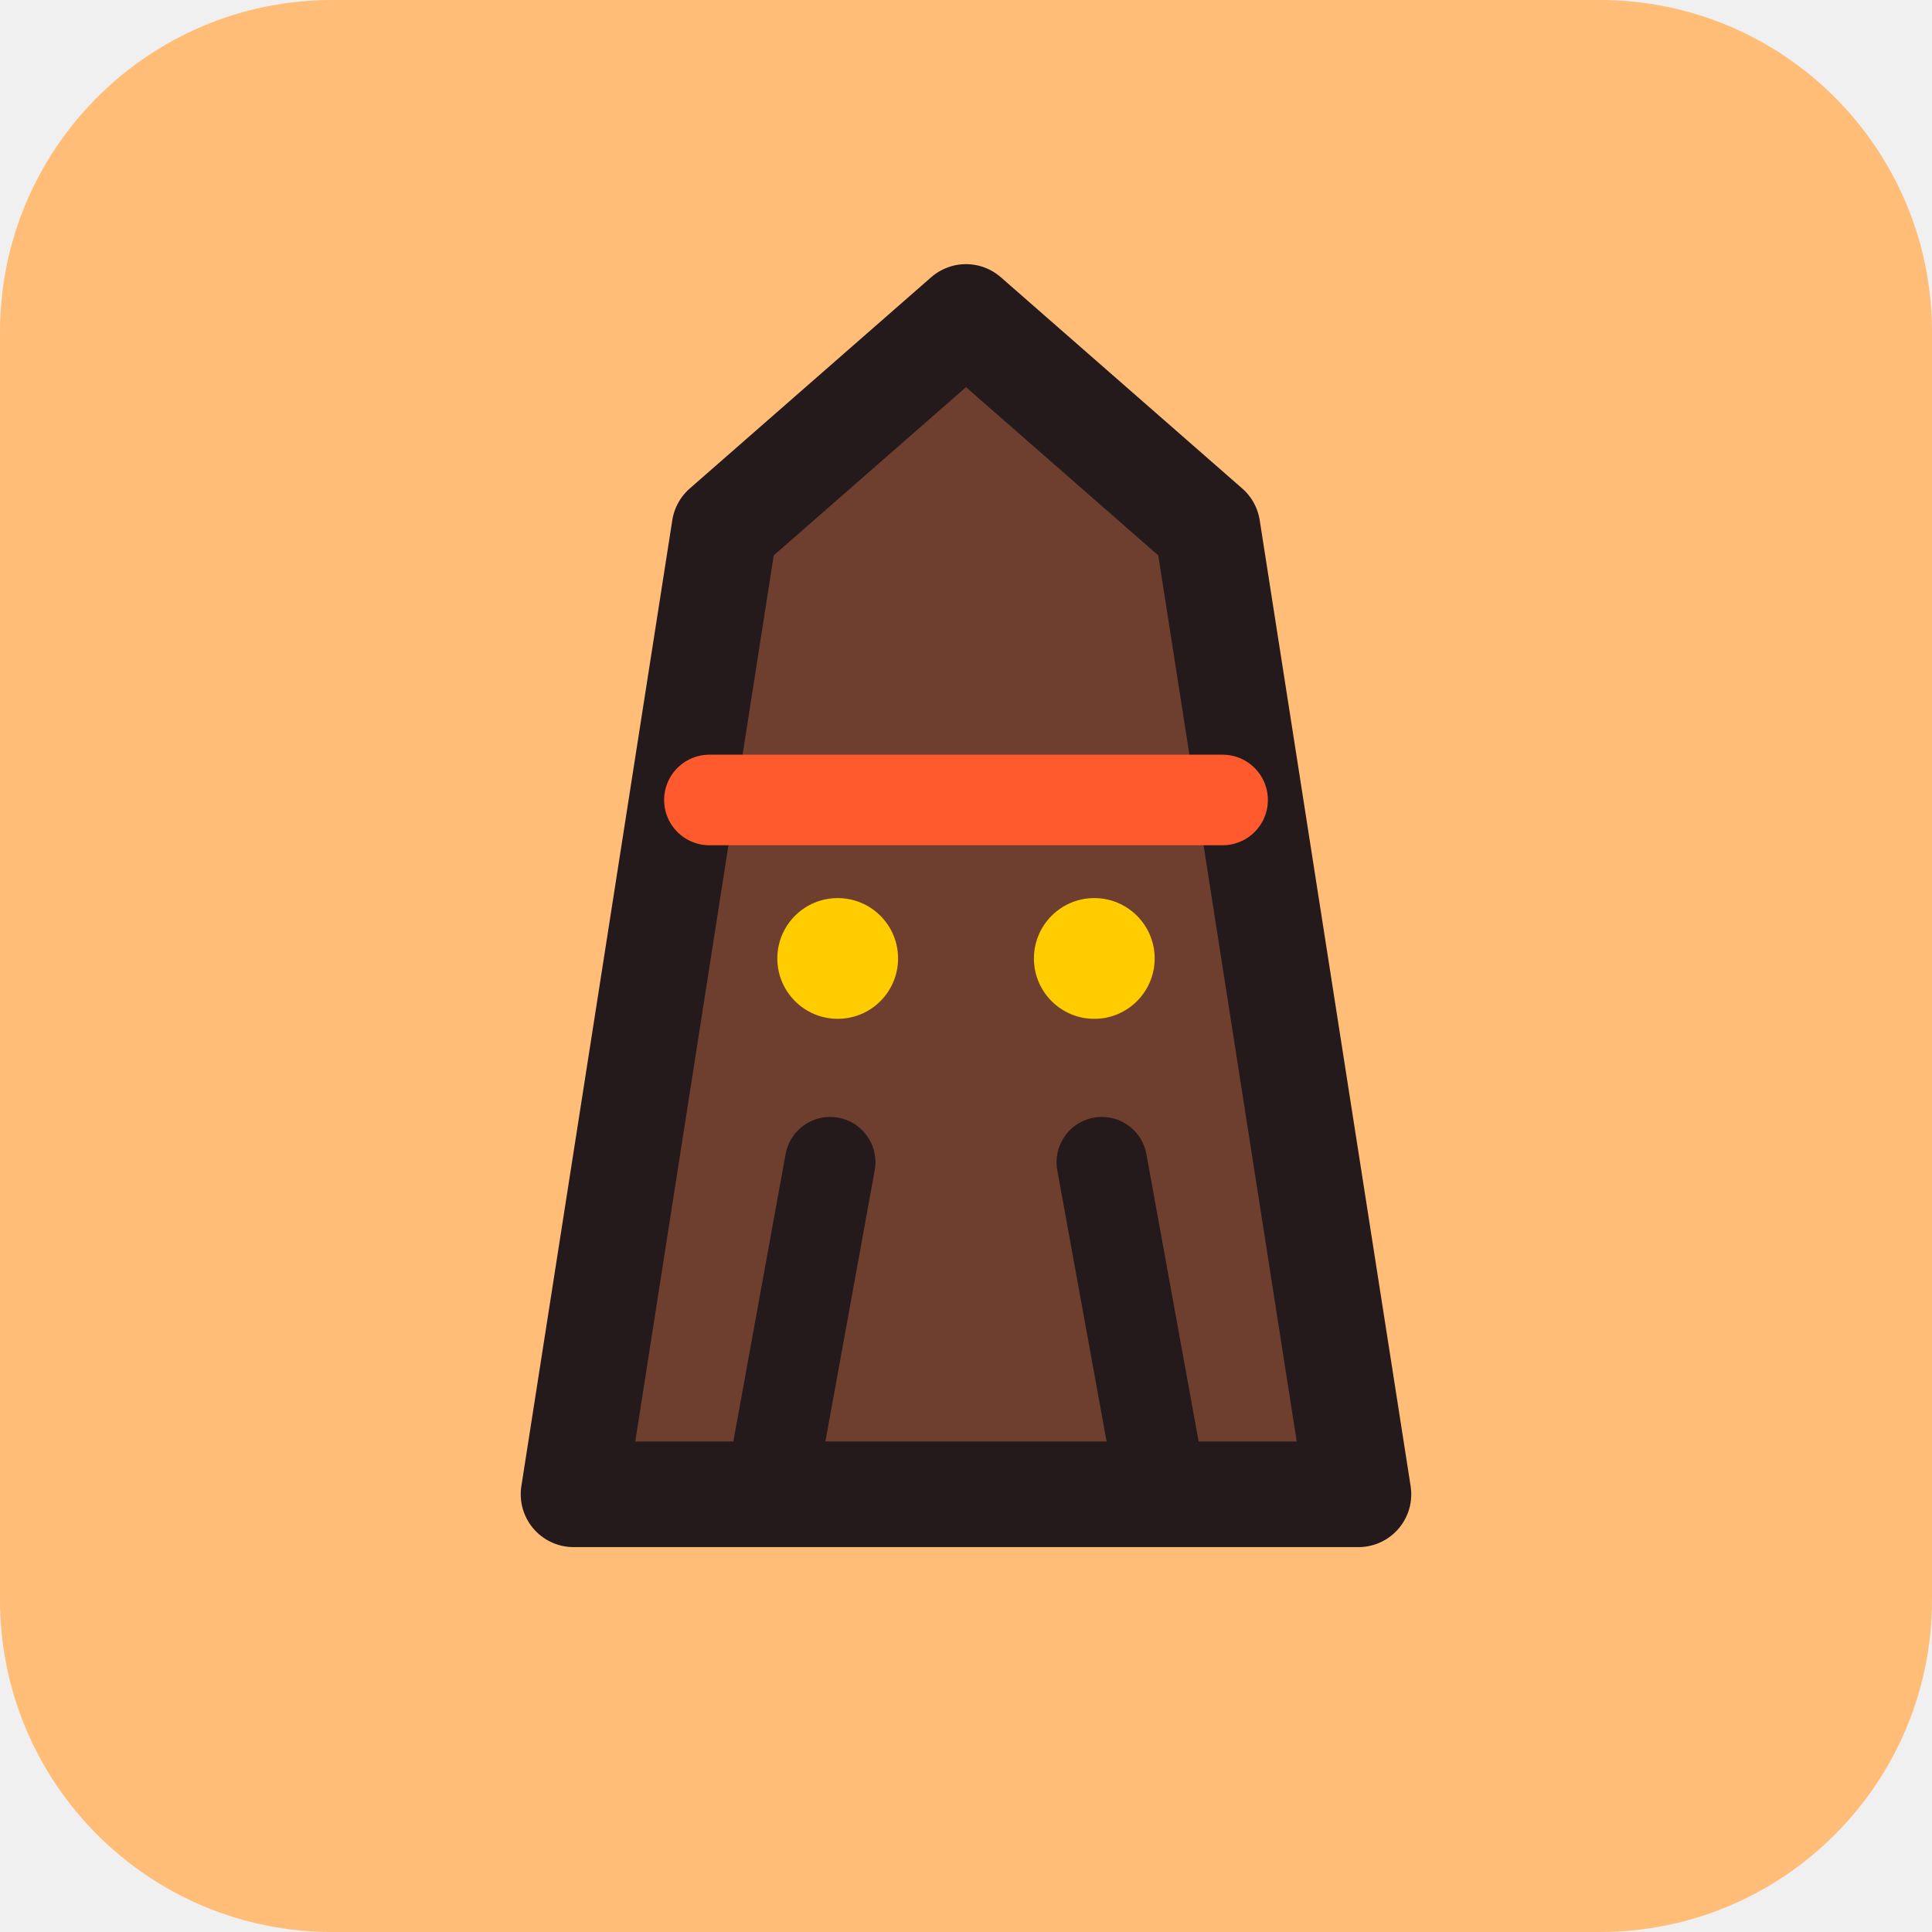
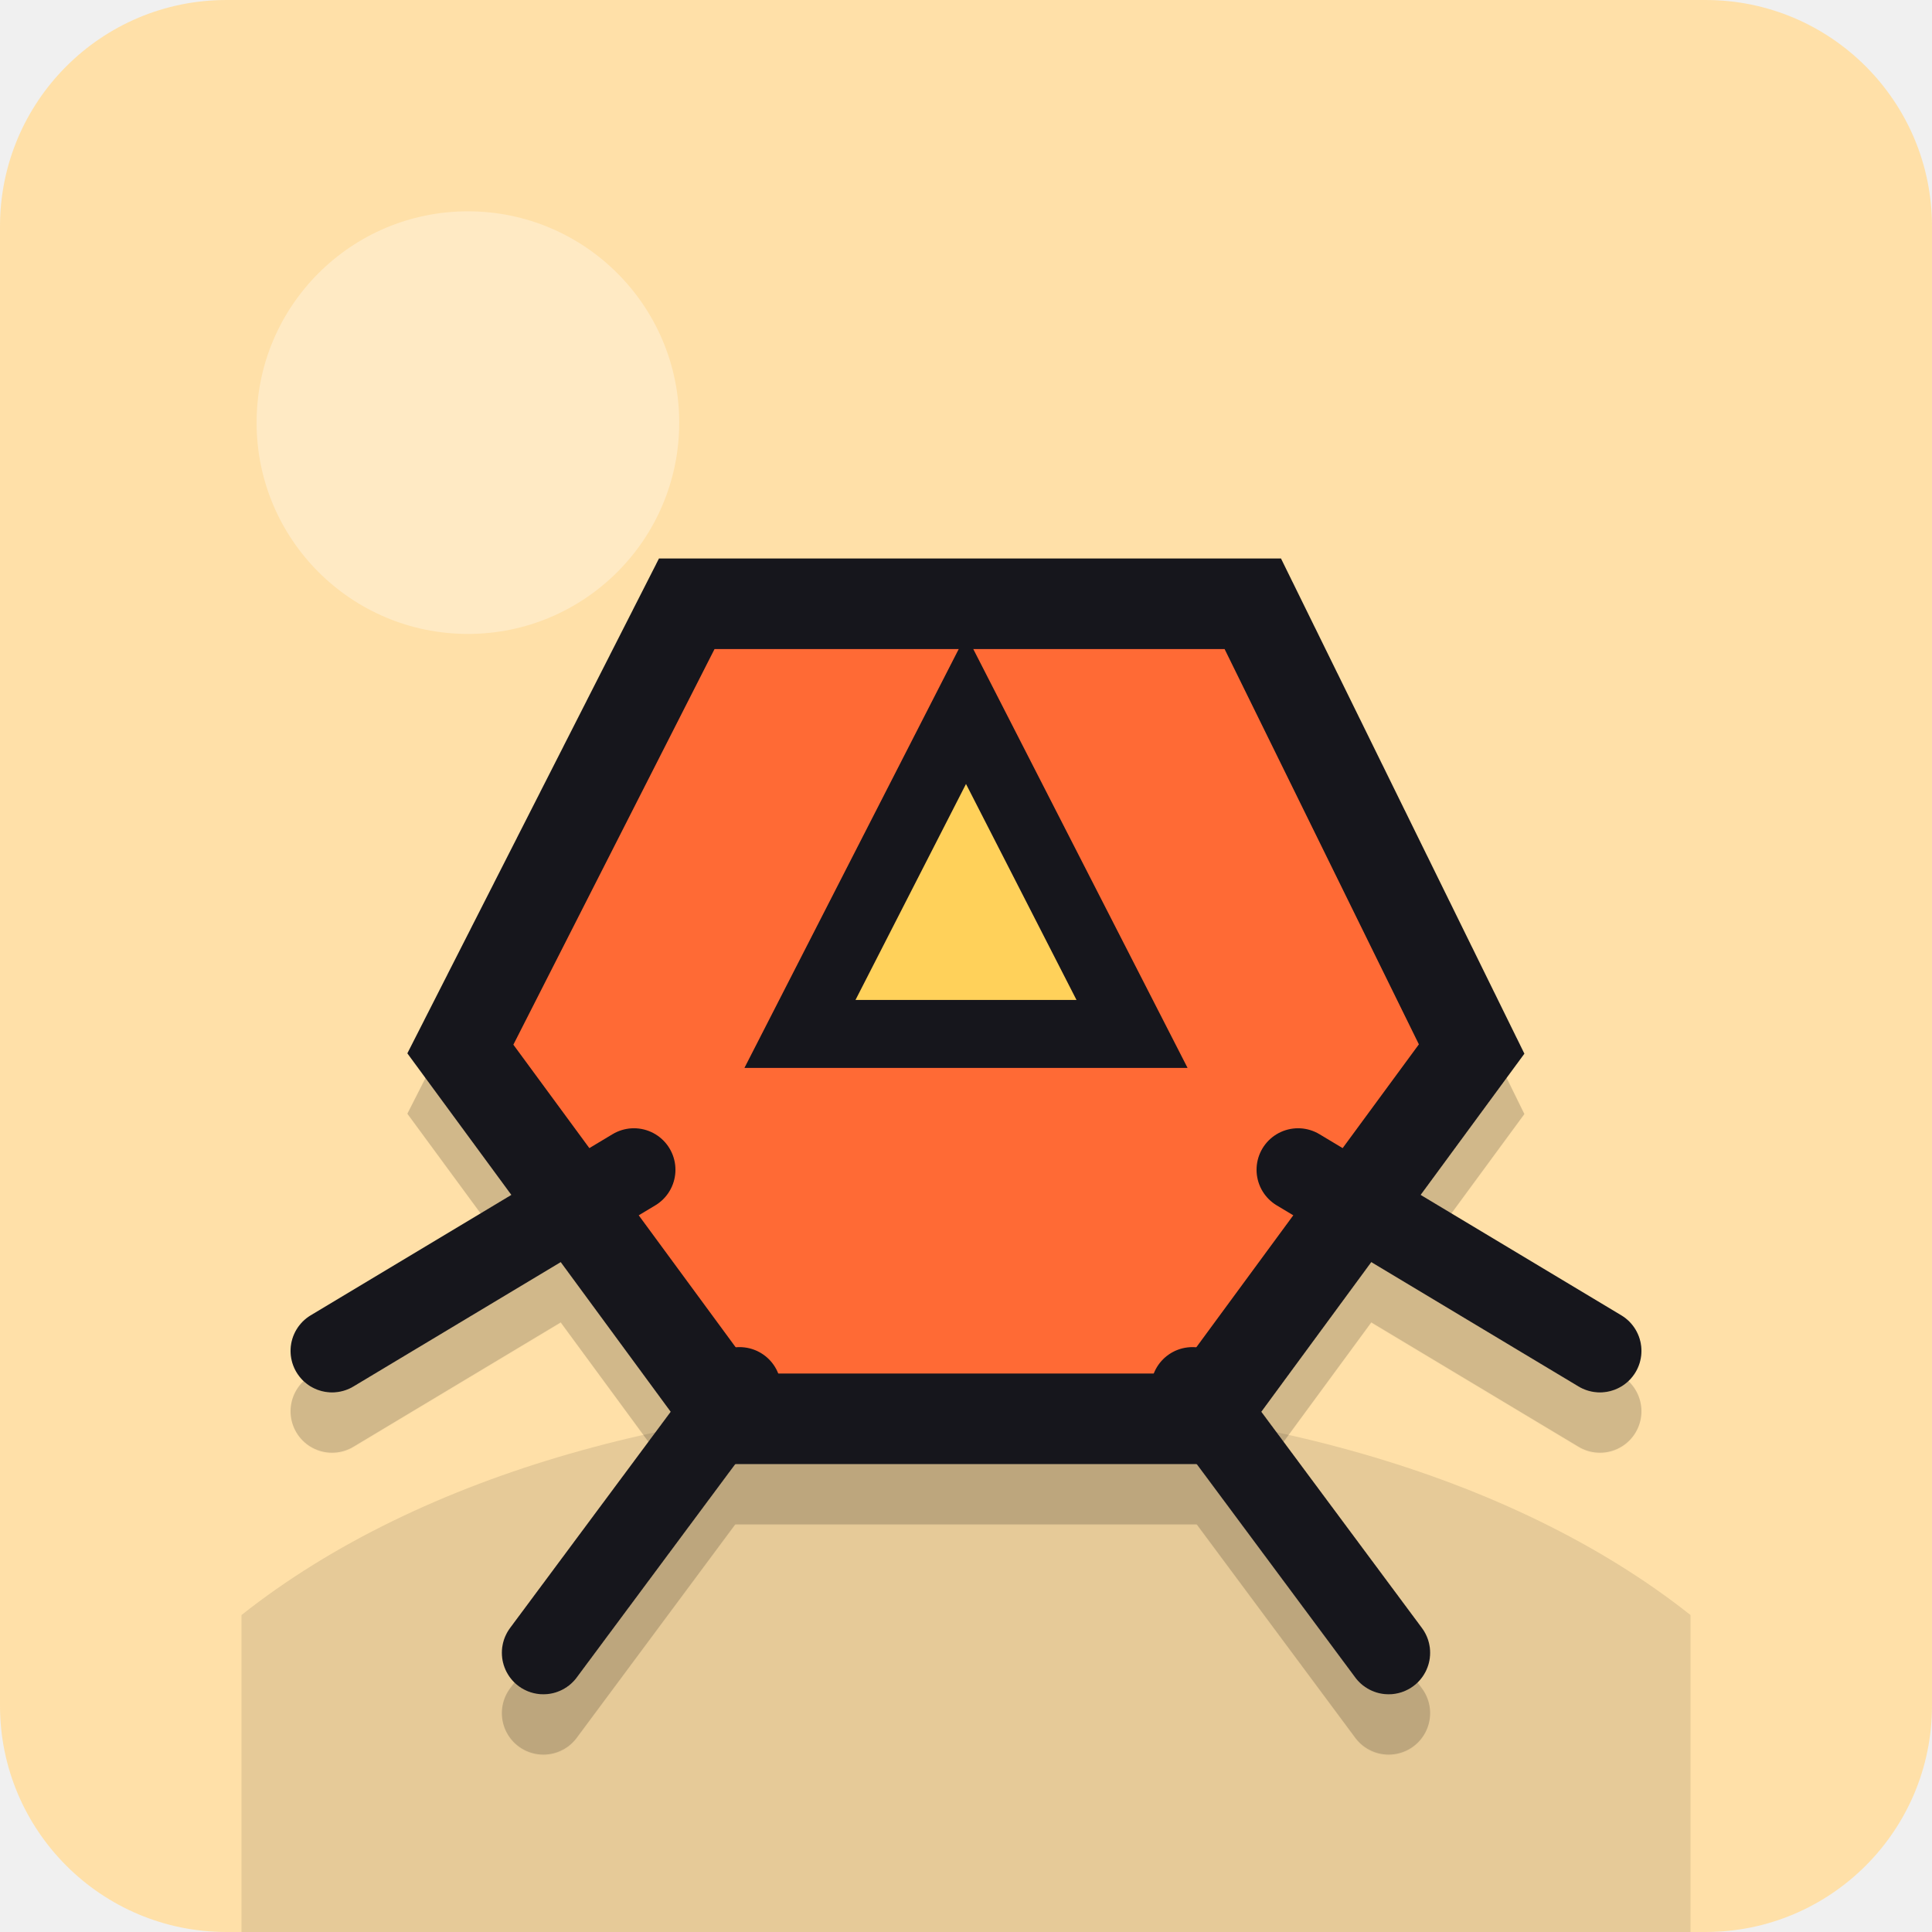
- <svg xmlns="http://www.w3.org/2000/svg" viewBox="0 0 256 256">
-   <rect width="256" height="256" rx="44" fill="#ffbd78" />
-   <path d="M76 198 96 70l32-28 32 28 20 128Z" fill="#6e3e2f" stroke="#241a1c" stroke-width="14" stroke-linejoin="round" />
-   <path d="M94 106h68" stroke="#ff5a2e" stroke-width="12" stroke-linecap="round" />
-   <path d="M102 198 110 154M154 198l-8-44" stroke="#241a1c" stroke-width="12" stroke-linecap="round" />
-   <circle cx="111" cy="127" r="8" fill="#ffcc00" />
-   <circle cx="145" cy="127" r="8" fill="#ffcc00" />
+ <svg xmlns="http://www.w3.org/2000/svg" viewBox="0 0 256 256" role="img" aria-hidden="true">
+   <defs>
+     <filter id="softShadow" x="-20%" y="-20%" width="140%" height="140%">
+       <feDropShadow dx="0" dy="8" stdDeviation="0" flood-color="#000000" flood-opacity=".18" />
+     </filter>
+   </defs>
+   <rect width="256" height="256" rx="30" fill="#ffe0a8" />
+   <circle cx="62" cy="56" r="28" fill="#ffffff" opacity=".32" />
+   <path d="M32 214c48-38 144-38 192 0v42H32z" fill="#000000" opacity=".10" />
+   <g filter="url(#softShadow)">
+     <path d="M91 80h75l29 59-36 49h-62l-36-49z" fill="#ff6b35" stroke="#17131d" stroke-width="12" />
+     <path d="M98 184l-26 35M158 184l26 35M84 155l-40 24M172 155l40 24" stroke="#17131d" stroke-width="11" stroke-linecap="round" />
+     <path d="M128 94l22 43h-44z" fill="#ffd15a" stroke="#17131d" stroke-width="9" />
+   </g>
</svg>
